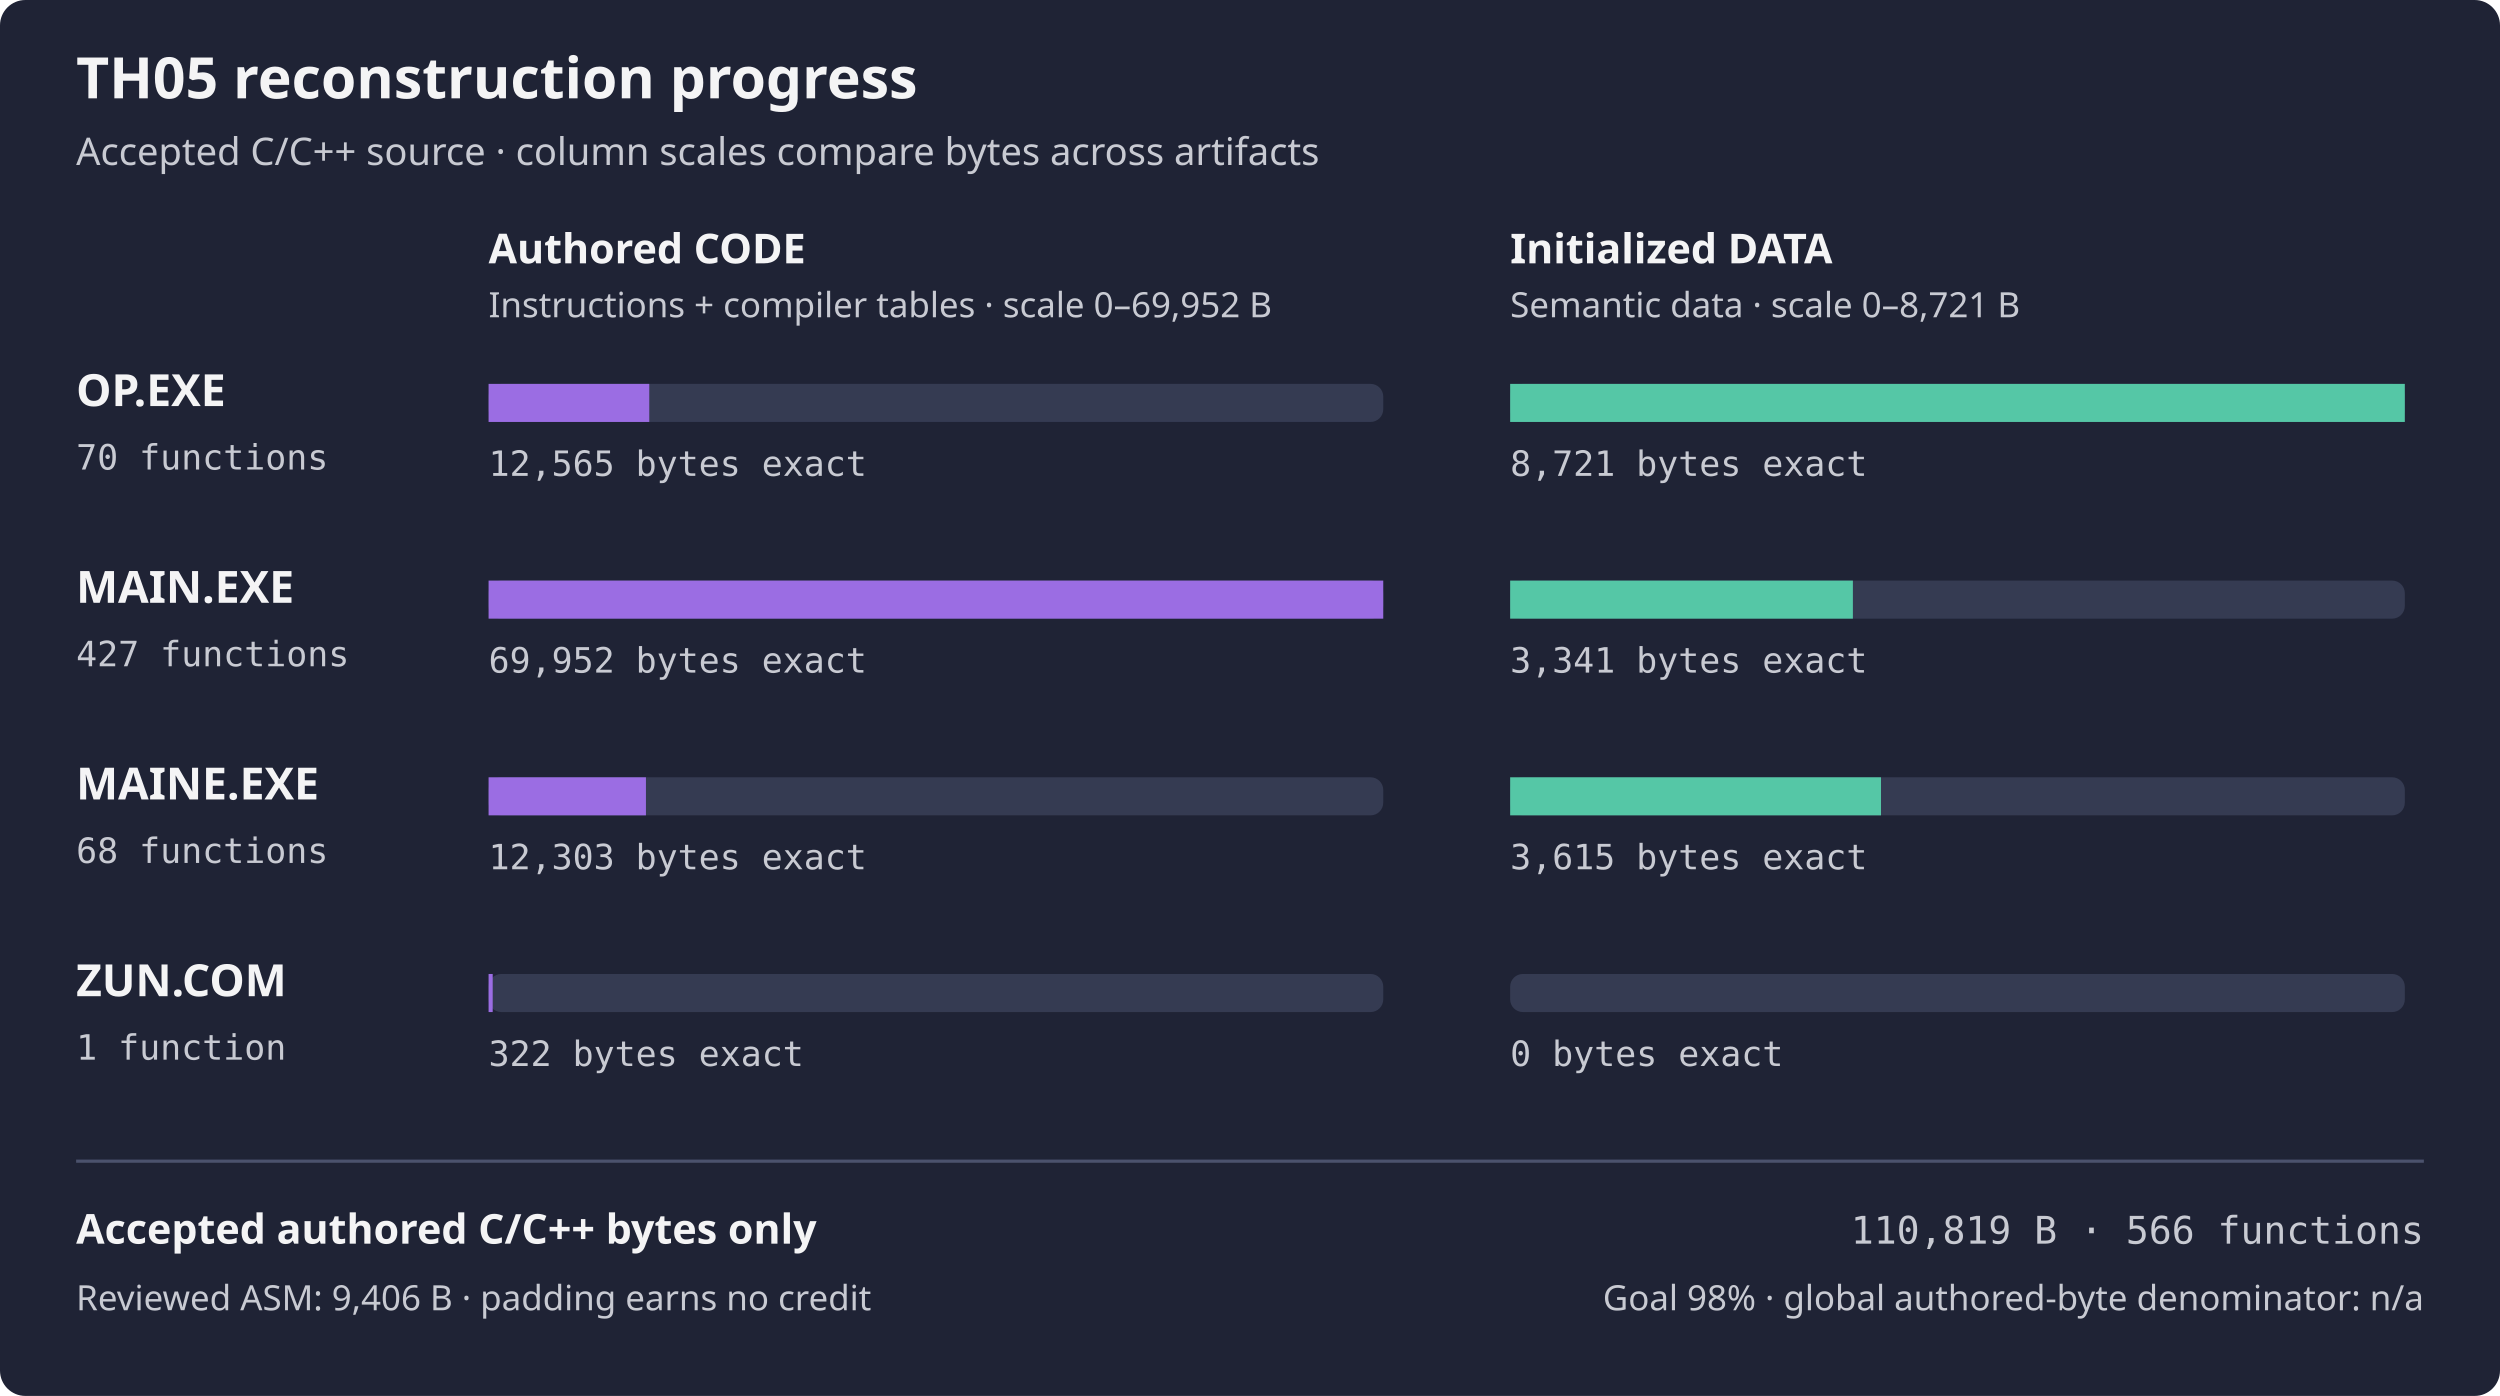
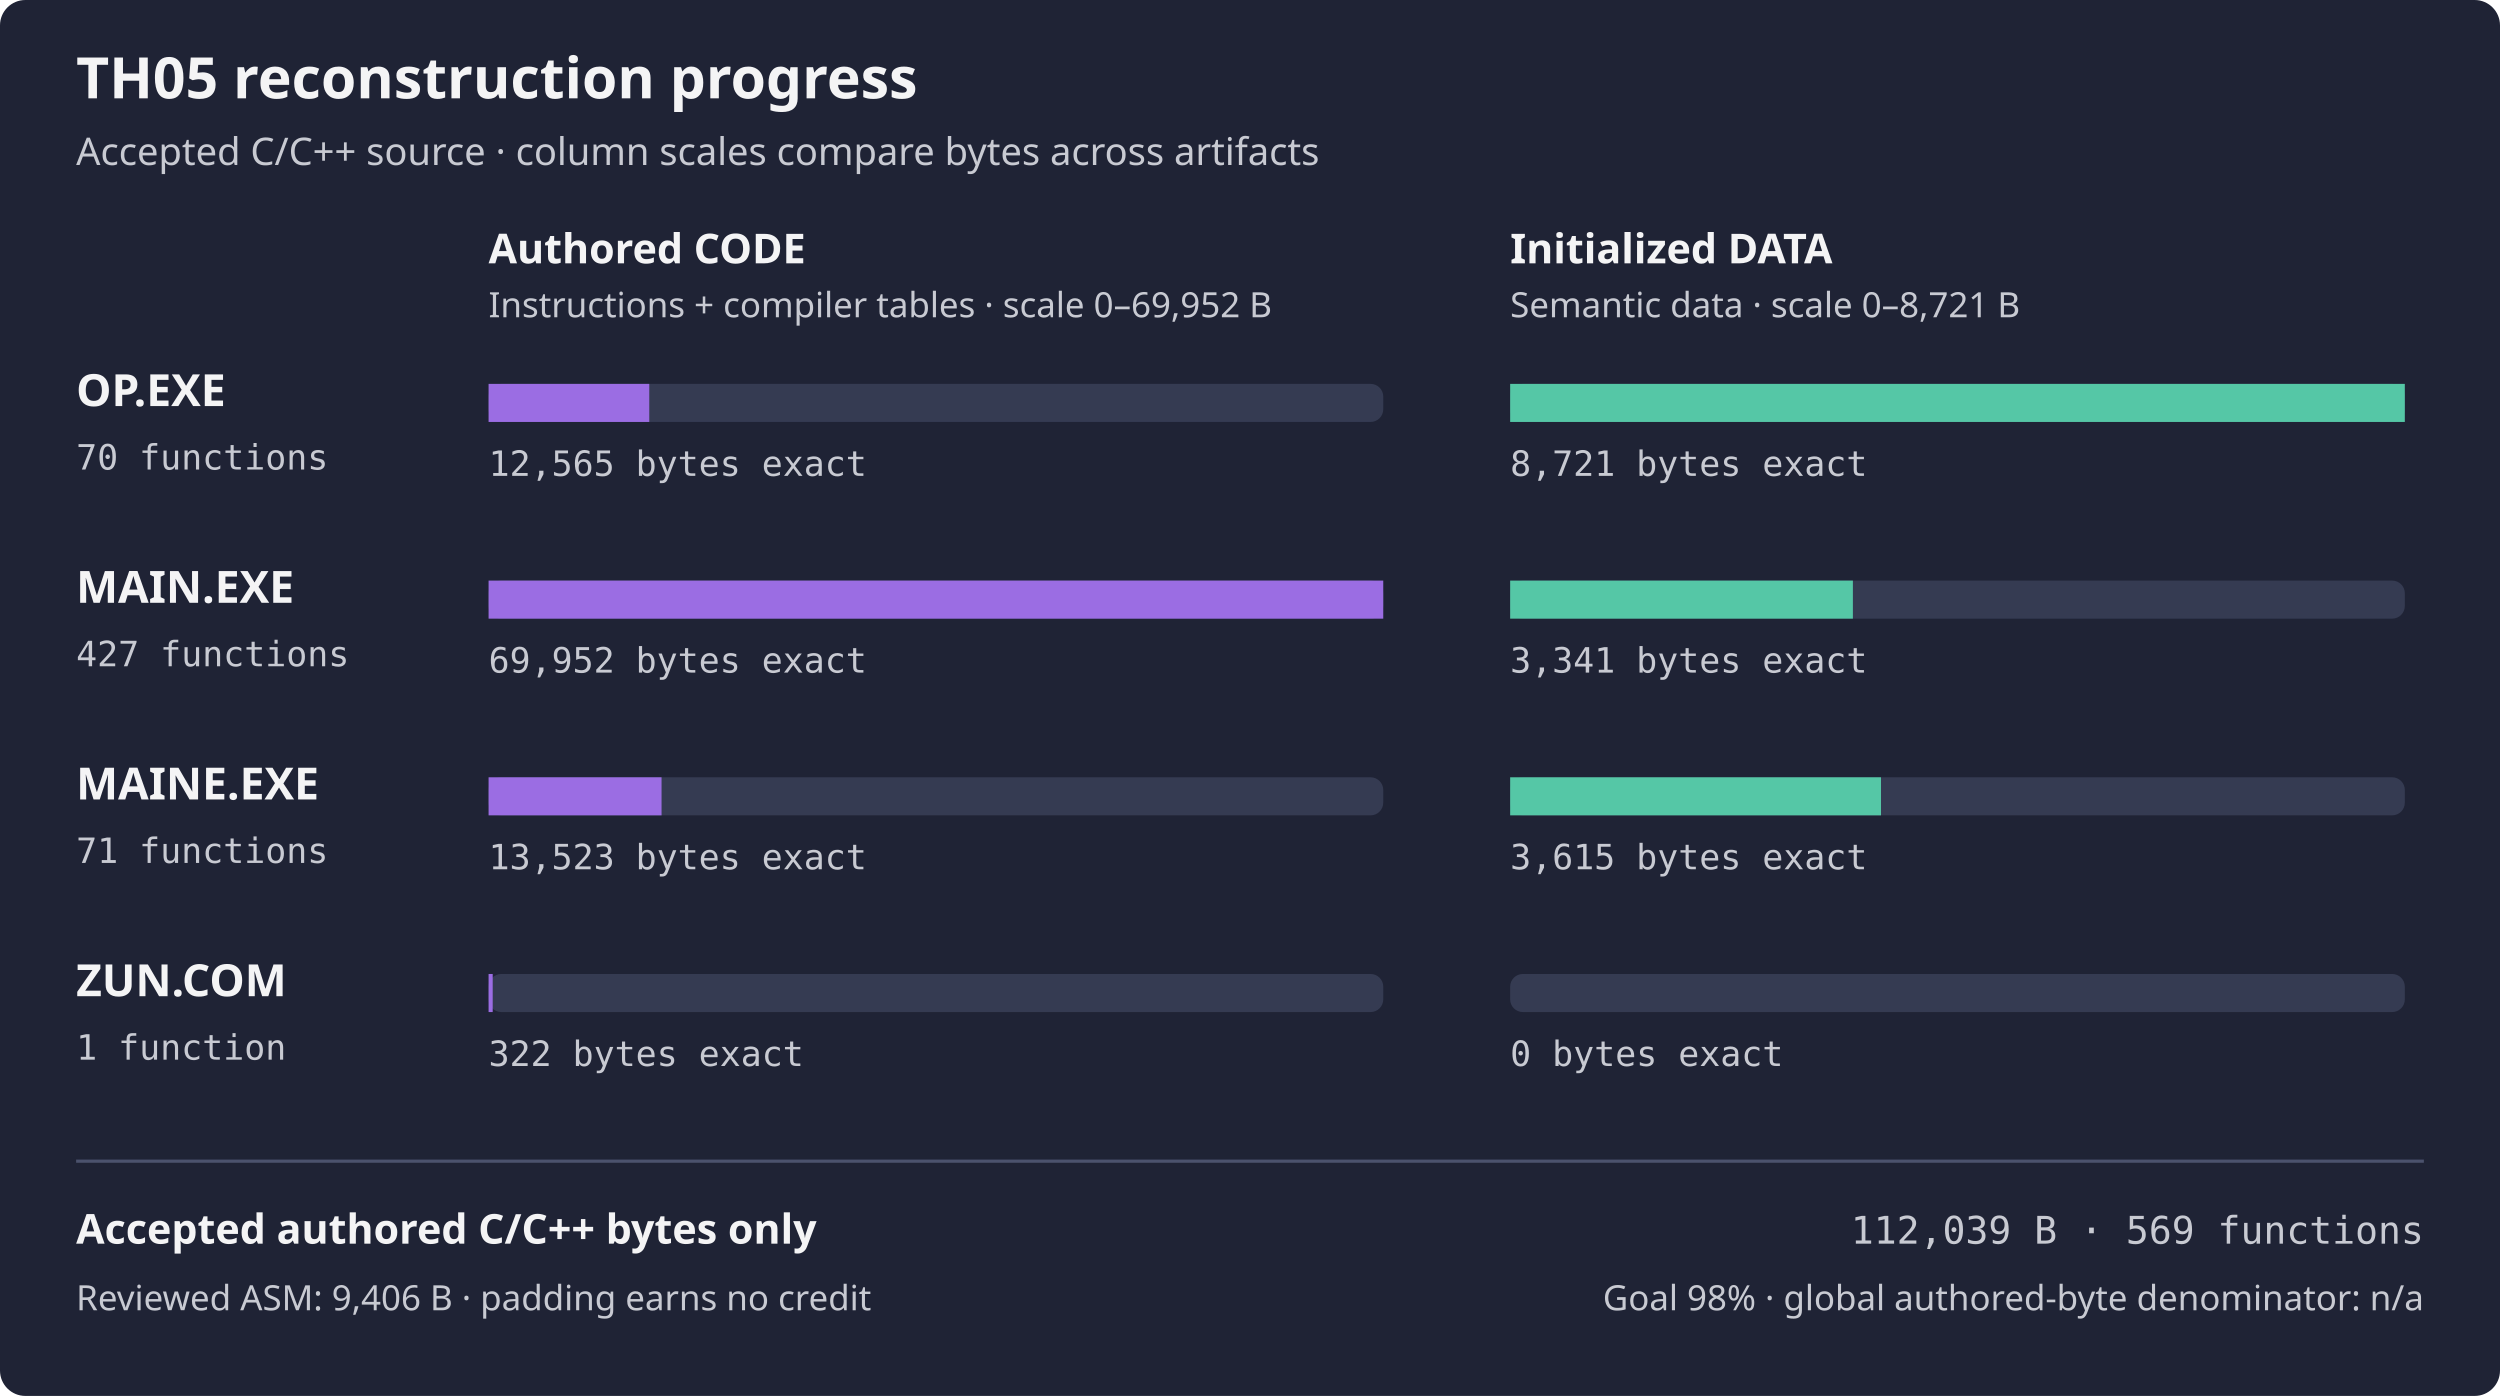
<svg xmlns="http://www.w3.org/2000/svg" width="788" height="440" viewBox="0 0 788 440" role="img" aria-labelledby="title desc">
  <rect width="788" height="440" rx="8" fill="#1f2335" />
  <text x="24" y="31" fill="#f4f4f5" font-family="sans-serif" font-size="18" font-weight="600">TH05 reconstruction progress</text>
  <text x="24" y="52" fill="#c8cad2" font-family="sans-serif" font-size="12">Accepted C/C++ source · column scales compare bytes across artifacts</text>
  <text x="154" y="83" fill="#f4f4f5" font-family="sans-serif" font-size="13" font-weight="600">Authored CODE</text>
  <text x="476" y="83" fill="#f4f4f5" font-family="sans-serif" font-size="13" font-weight="600">Initialized DATA</text>
  <text x="154" y="100" fill="#c8cad2" font-family="sans-serif" font-size="11">Instructions + compiler tables · scale 0–69,952 B</text>
  <text x="476" y="100" fill="#c8cad2" font-family="sans-serif" font-size="11">Semantic data · scale 0–8,721 B</text>
  <text x="24" y="128" fill="#f4f4f5" font-family="sans-serif" font-size="14" font-weight="600">OP.EXE</text>
  <text x="24" y="148" fill="#c8cad2" font-family="monospace" font-size="11">70 functions</text>
  <rect x="154" y="121" width="282" height="12" rx="4" fill="#353b52" />
  <rect x="154" y="121" width="50.65" height="12" fill="#9b6de3" />
  <rect x="476" y="121" width="282" height="12" rx="4" fill="#353b52" />
  <rect x="476" y="121" width="282.00" height="12" fill="#55c7a6" />
  <text x="154" y="150" fill="#c8cad2" font-family="monospace" font-size="11">12,565 bytes exact</text>
  <text x="476" y="150" fill="#c8cad2" font-family="monospace" font-size="11">8,721 bytes exact</text>
  <text x="24" y="190" fill="#f4f4f5" font-family="sans-serif" font-size="14" font-weight="600">MAIN.EXE</text>
  <text x="24" y="210" fill="#c8cad2" font-family="monospace" font-size="11">427 functions</text>
  <rect x="154" y="183" width="282" height="12" rx="4" fill="#353b52" />
  <rect x="154" y="183" width="282.00" height="12" fill="#9b6de3" />
  <rect x="476" y="183" width="282" height="12" rx="4" fill="#353b52" />
  <rect x="476" y="183" width="108.03" height="12" fill="#55c7a6" />
  <text x="154" y="212" fill="#c8cad2" font-family="monospace" font-size="11">69,952 bytes exact</text>
  <text x="476" y="212" fill="#c8cad2" font-family="monospace" font-size="11">3,341 bytes exact</text>
  <text x="24" y="252" fill="#f4f4f5" font-family="sans-serif" font-size="14" font-weight="600">MAINE.EXE</text>
-   <text x="24" y="272" fill="#c8cad2" font-family="monospace" font-size="11">68 functions</text>
+   <text x="24" y="272" fill="#c8cad2" font-family="monospace" font-size="11">71 functions</text>
  <rect x="154" y="245" width="282" height="12" rx="4" fill="#353b52" />
-   <rect x="154" y="245" width="49.60" height="12" fill="#9b6de3" />
+   <rect x="154" y="245" width="54.52" height="12" fill="#9b6de3" />
  <rect x="476" y="245" width="282" height="12" rx="4" fill="#353b52" />
  <rect x="476" y="245" width="116.89" height="12" fill="#55c7a6" />
-   <text x="154" y="274" fill="#c8cad2" font-family="monospace" font-size="11">12,303 bytes exact</text>
+   <text x="154" y="274" fill="#c8cad2" font-family="monospace" font-size="11">13,523 bytes exact</text>
  <text x="476" y="274" fill="#c8cad2" font-family="monospace" font-size="11">3,615 bytes exact</text>
  <text x="24" y="314" fill="#f4f4f5" font-family="sans-serif" font-size="14" font-weight="600">ZUN.COM</text>
  <text x="24" y="334" fill="#c8cad2" font-family="monospace" font-size="11">1 function</text>
  <rect x="154" y="307" width="282" height="12" rx="4" fill="#353b52" />
  <rect x="154" y="307" width="1.30" height="12" fill="#9b6de3" />
  <rect x="476" y="307" width="282" height="12" rx="4" fill="#353b52" />
  <rect x="476" y="307" width="0.00" height="12" fill="#55c7a6" />
  <text x="154" y="336" fill="#c8cad2" font-family="monospace" font-size="11">322 bytes exact</text>
  <text x="476" y="336" fill="#c8cad2" font-family="monospace" font-size="11">0 bytes exact</text>
  <path d="M24 366 H764" stroke="#4b526d" />
  <text x="24" y="392" fill="#f4f4f5" font-family="sans-serif" font-size="13" font-weight="600">Accepted authored C/C++ bytes only</text>
-   <text x="764" y="392" fill="#c8cad2" font-family="monospace" text-anchor="end" font-size="12">110,819 B · 566 functions</text>
+   <text x="764" y="392" fill="#c8cad2" font-family="monospace" text-anchor="end" font-size="12">112,039 B · 569 functions</text>
  <text x="24" y="413" fill="#c8cad2" font-family="sans-serif" font-size="11">Reviewed ASM: 9,406 B · padding earns no credit</text>
  <text x="764" y="413" fill="#c8cad2" font-family="sans-serif" text-anchor="end" font-size="11">Goal 98% · global authored-byte denominator: n/a</text>
</svg>
